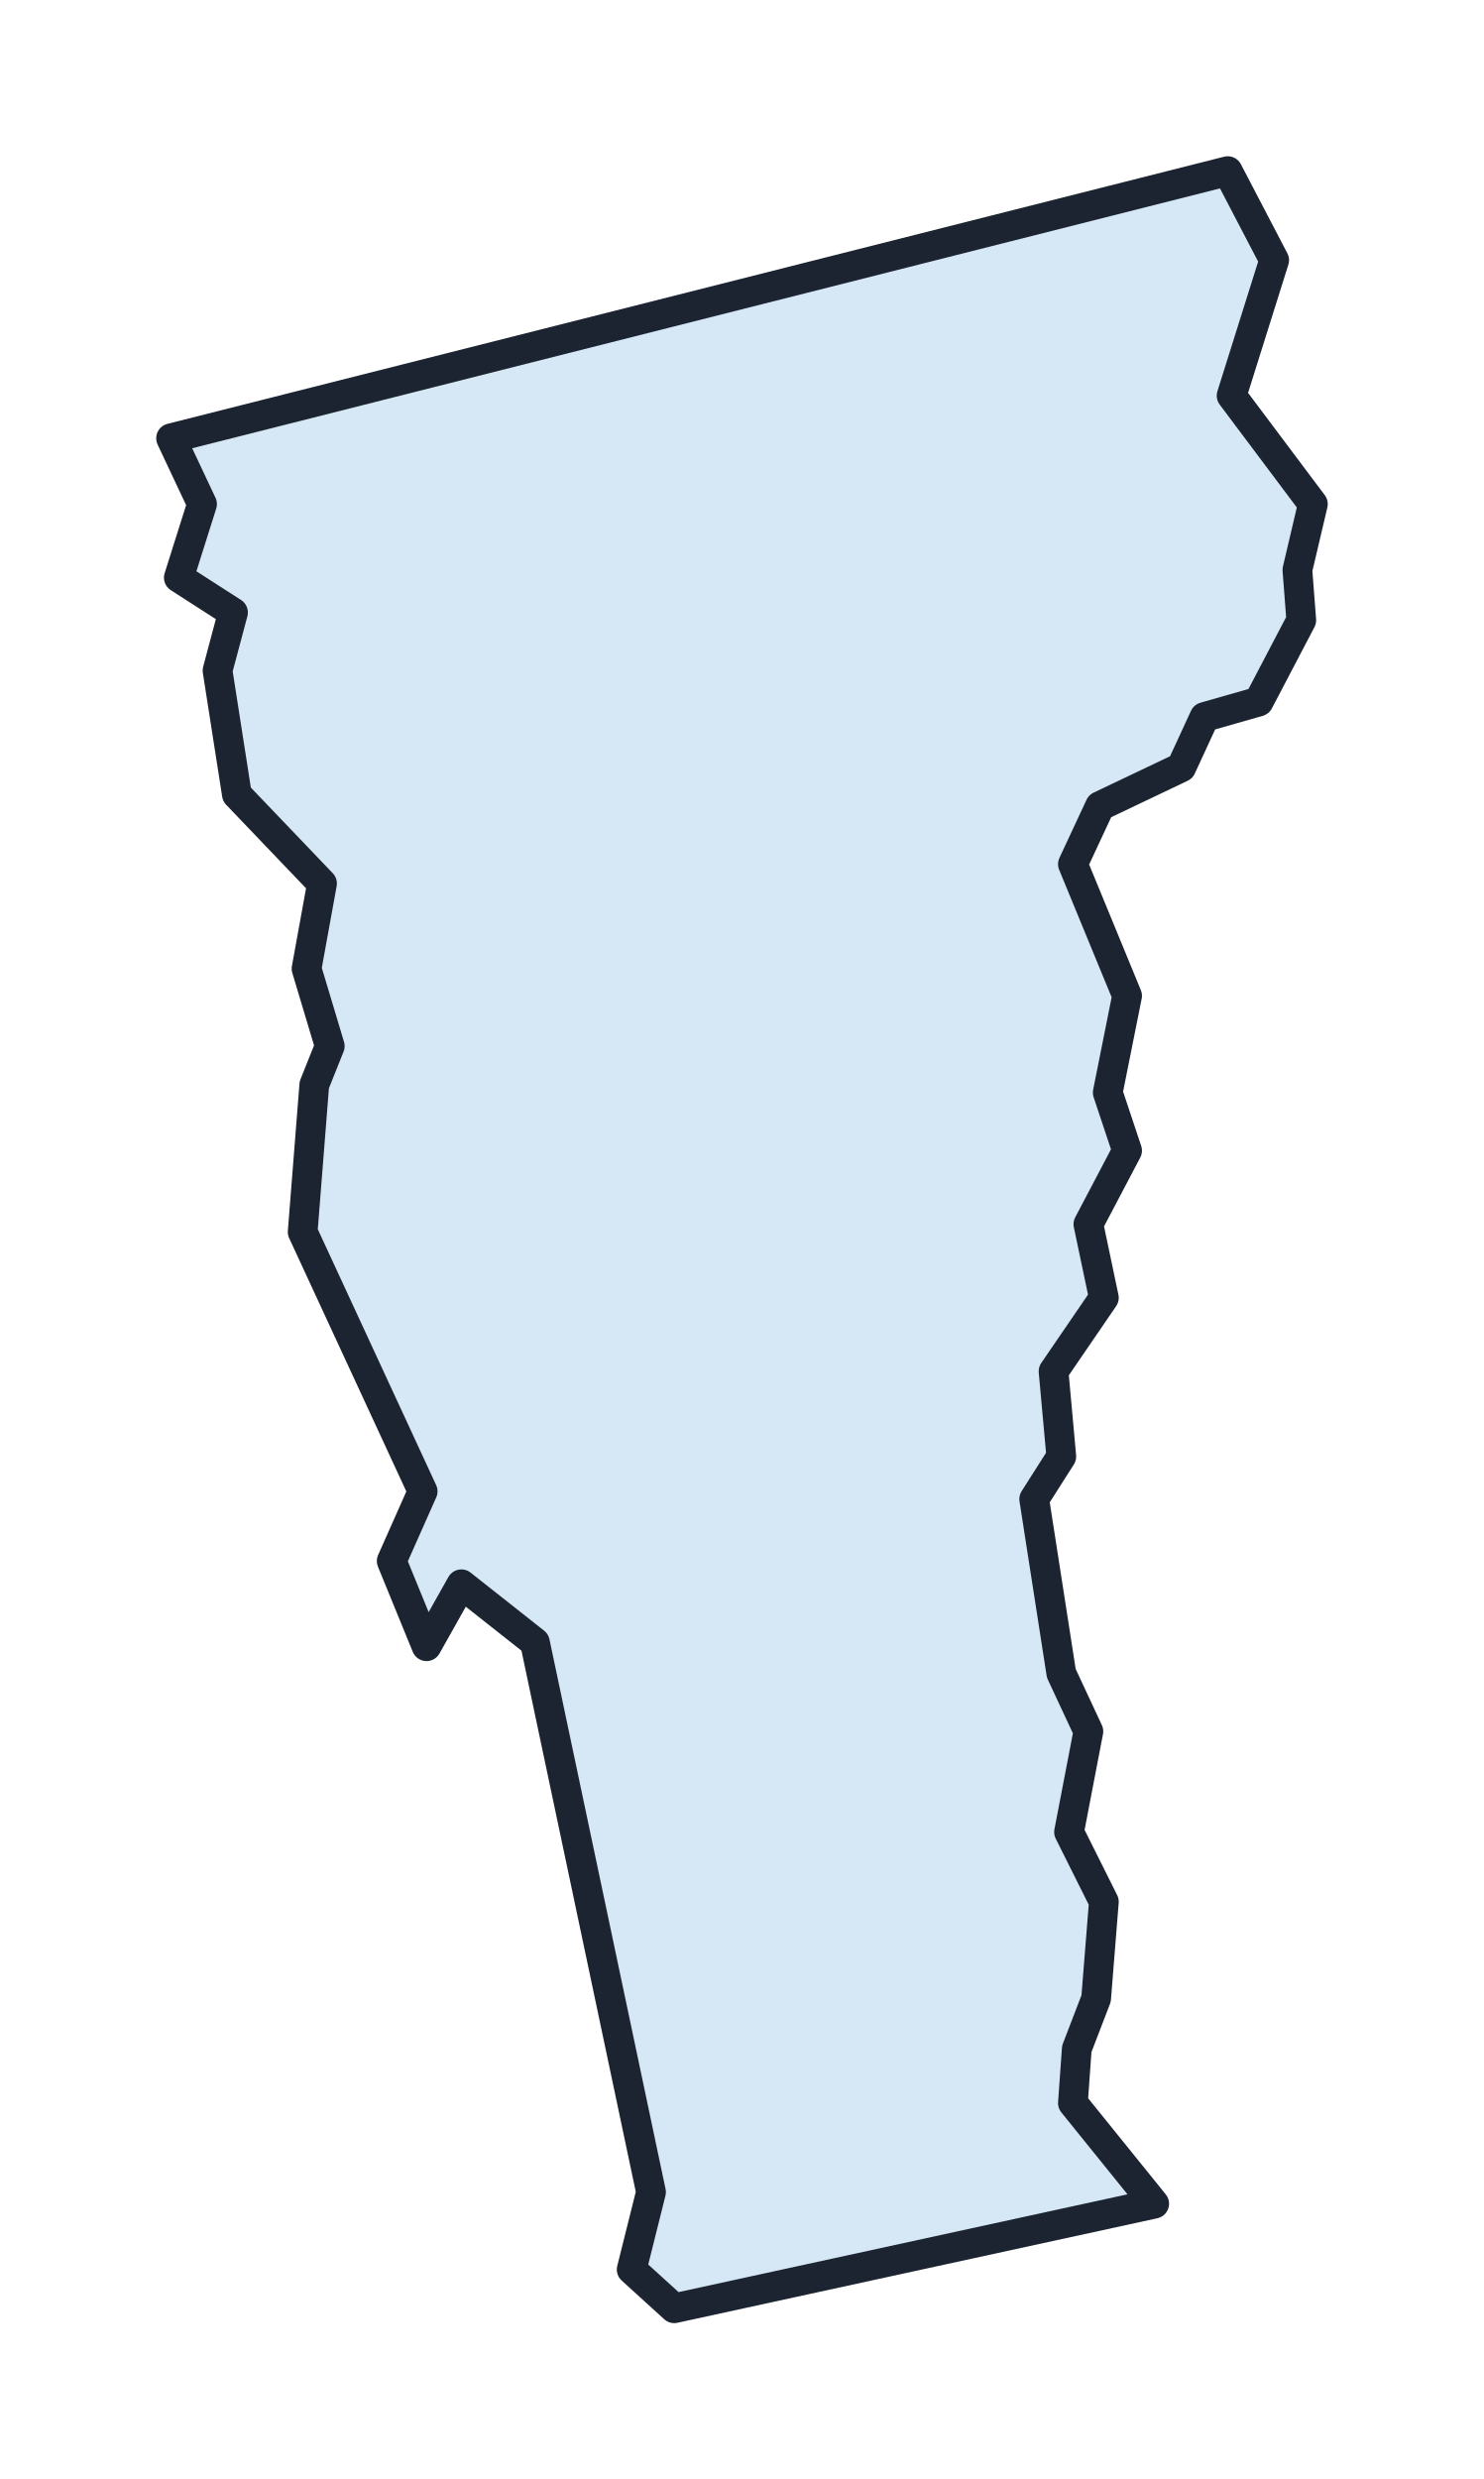
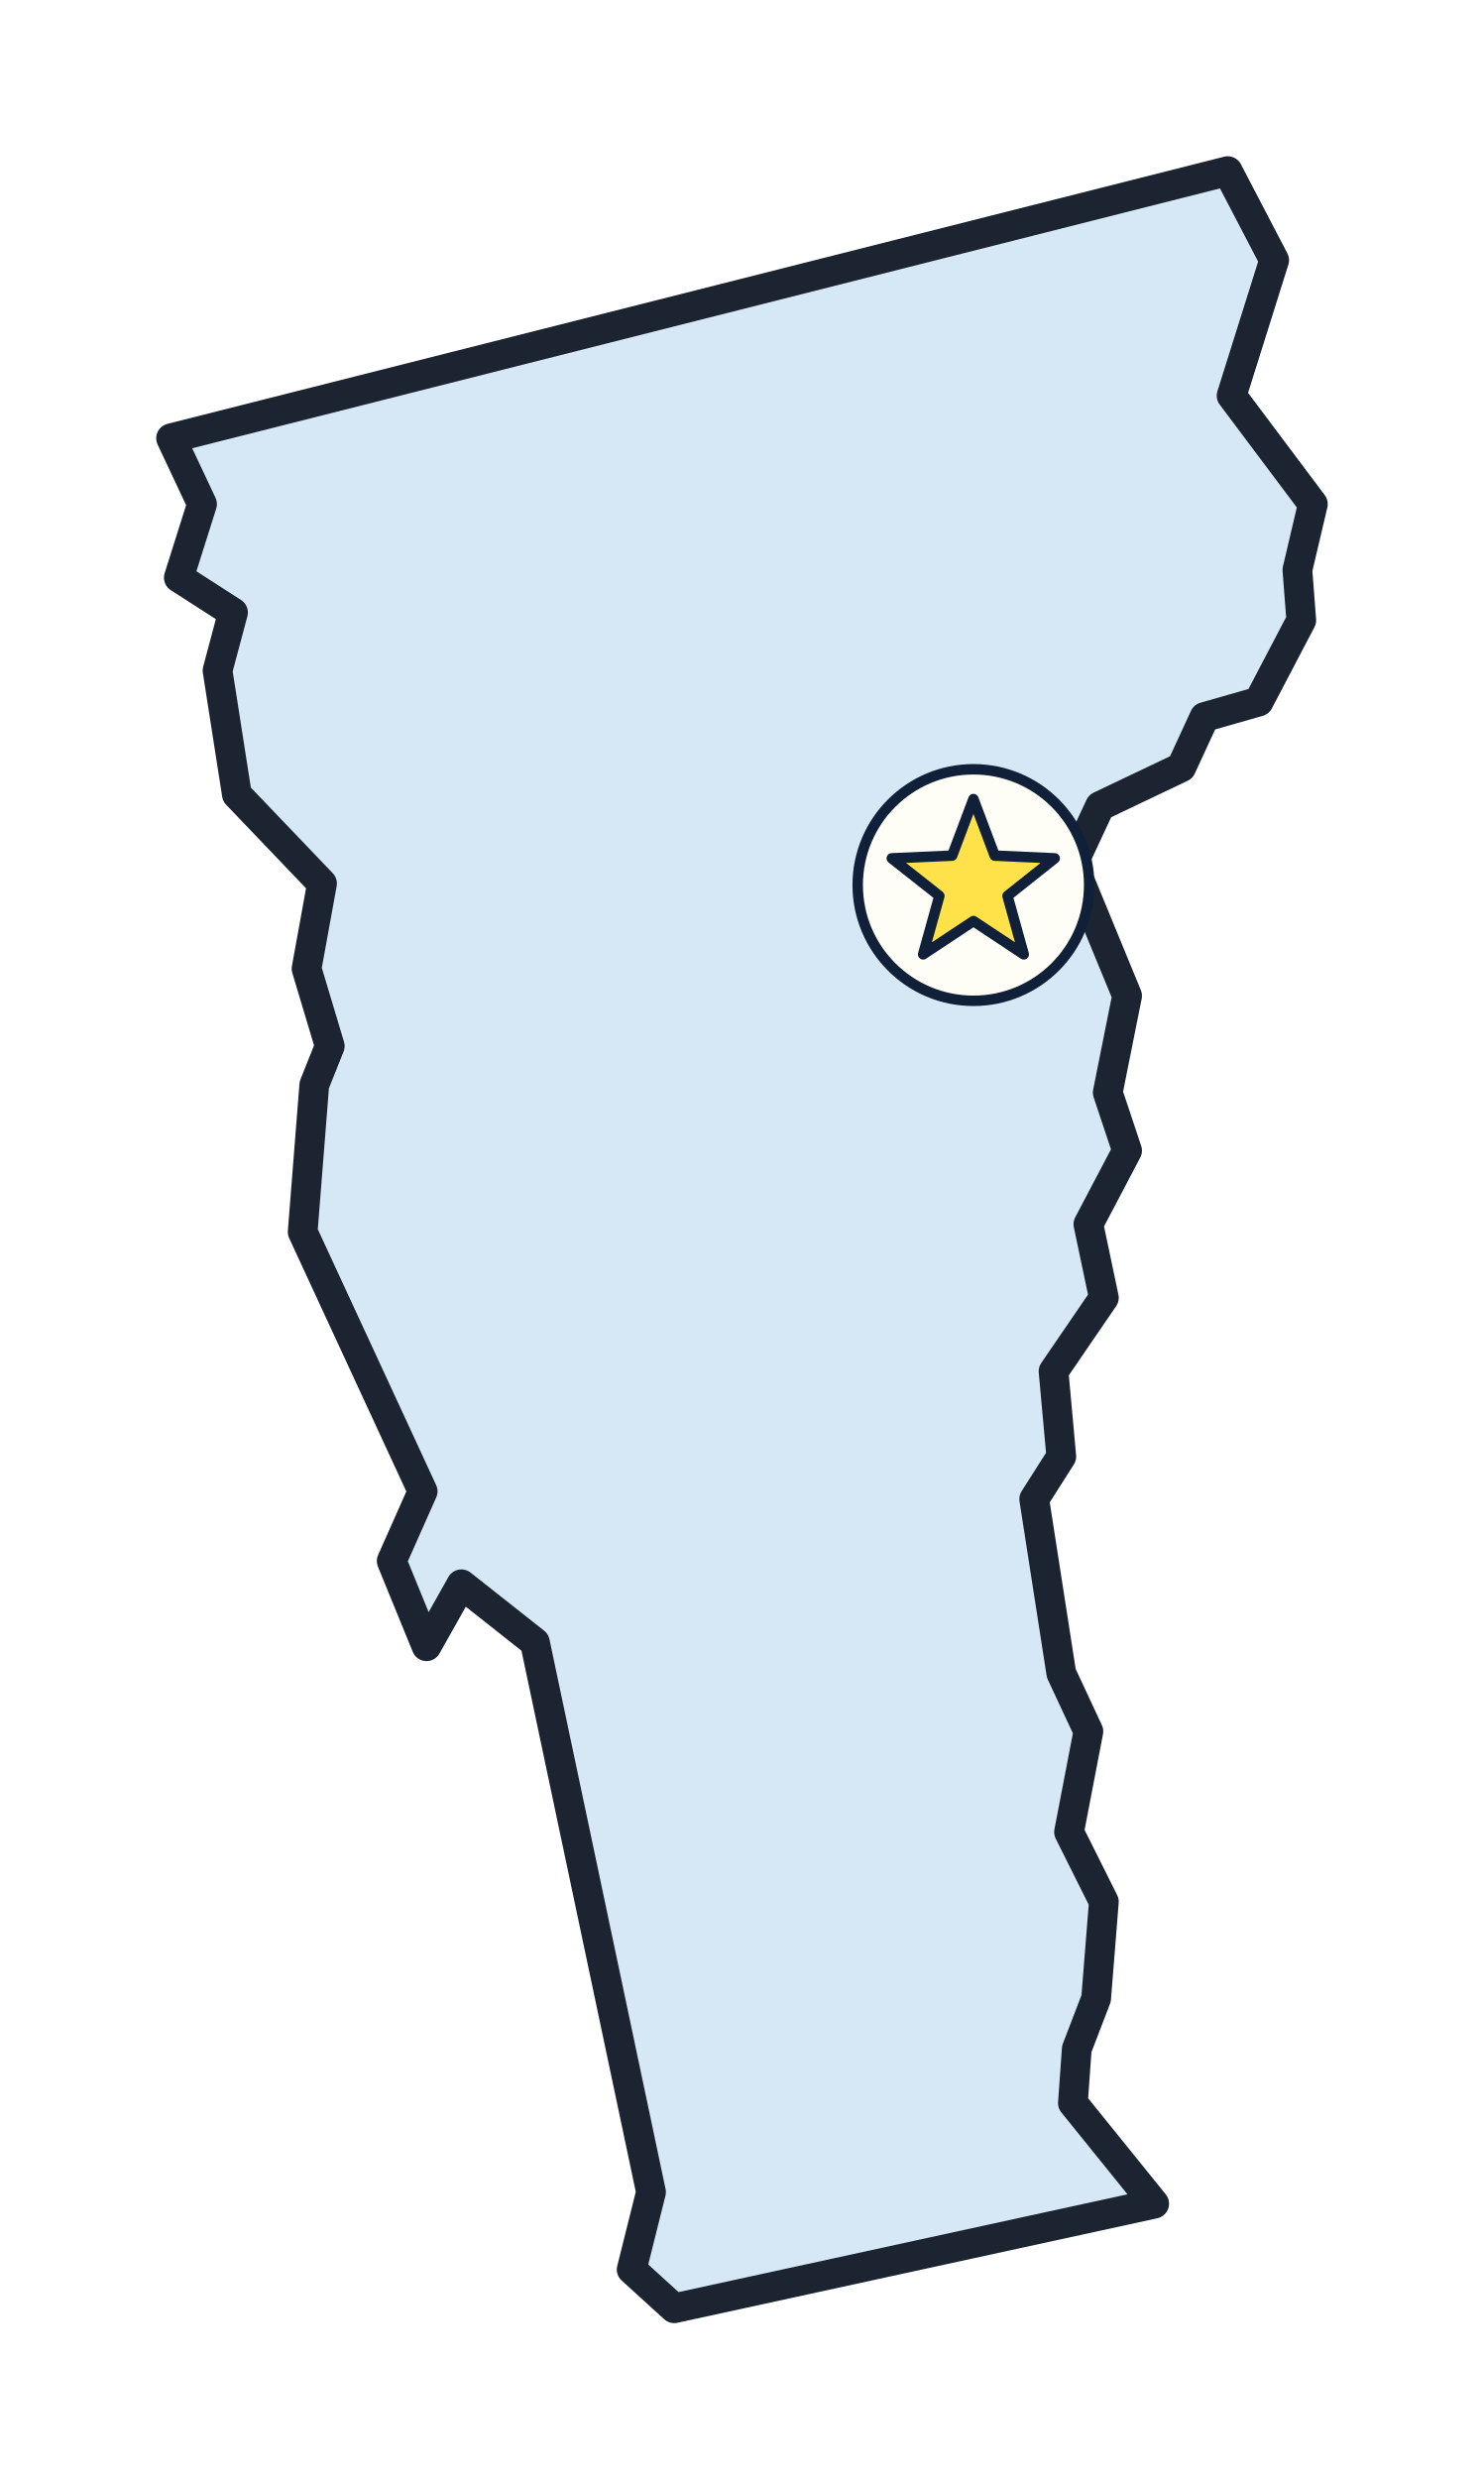
<svg xmlns="http://www.w3.org/2000/svg" viewBox="826.18 95.68 38.33 64.03" role="img" aria-label="VT">
  <path fill="#d6e8f5" stroke="#1b2430" stroke-width="0.768" stroke-linejoin="round" d="m 859.1,102.4 -1.1,3.5 2.1,2.8 -.4,1.7 .1,1.3 -1.1,2.1 -1.4,.4 -.6,1.3 -2.1,1 -.7,1.5 1.4,3.4 -.5,2.5 .5,1.5 -1,1.9 .4,1.9 -1.3,1.9 .2,2.2 -.7,1.1 .7,4.5 .7,1.5 -.5,2.6 .9,1.8 -.2,2.5 -.5,1.3 -.1,1.4 2.1,2.6 -12.4,2.7 -1.1,-1 .5,-2 -3,-14.2 -1.9,-1.5 -.9,1.6 -.9,-2.2 .8,-1.8 -3.1,-6.7 .3,-3.8 .4,-1 -.6,-2 .4,-2.2 -2.2,-2.3 -.5,-3.2 .4,-1.5 -1.4,-.9 .6,-1.9 -.8,-1.7 27.3,-6.9 z" />
+   <g class="capital-star">
+     <circle cx="851.33" cy="118.54" r="2.99" fill="#fffef6" stroke="#102038" stroke-width="0.27" />
+     <polygon points="851.33,116.32 851.88,117.78 853.43,117.85 852.21,118.82 852.63,120.33 851.33,119.47 850.03,120.33 850.45,118.82 849.22,117.85 850.78,117.78" fill="#ffe14a" stroke="#102038" stroke-width="0.27" stroke-linejoin="round" />
+   </g>
</svg>
